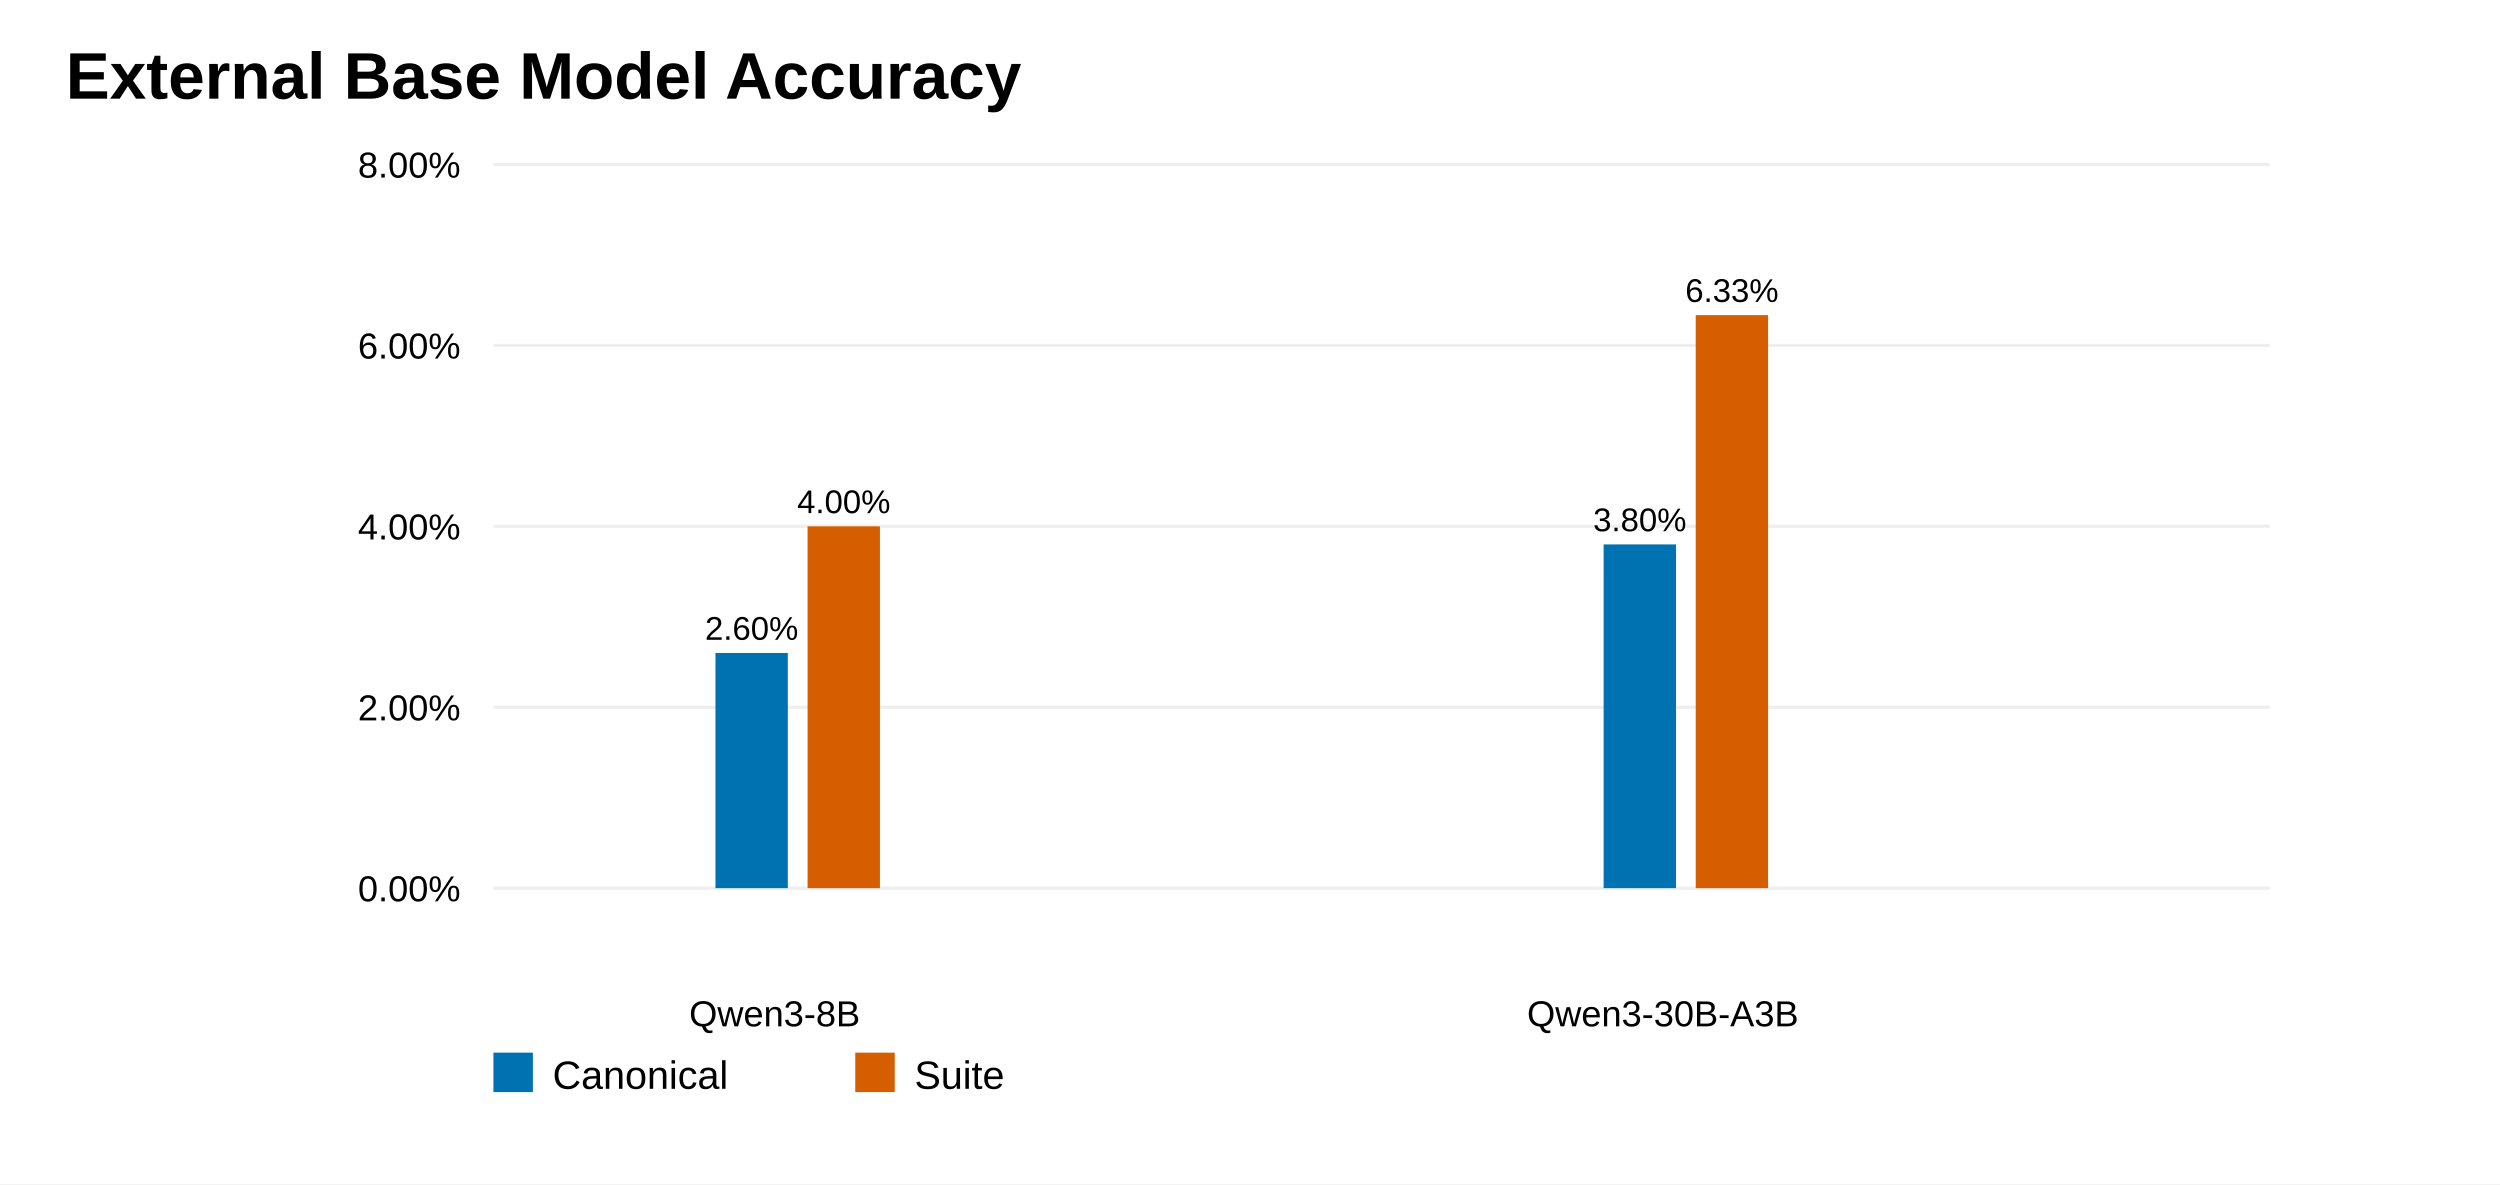
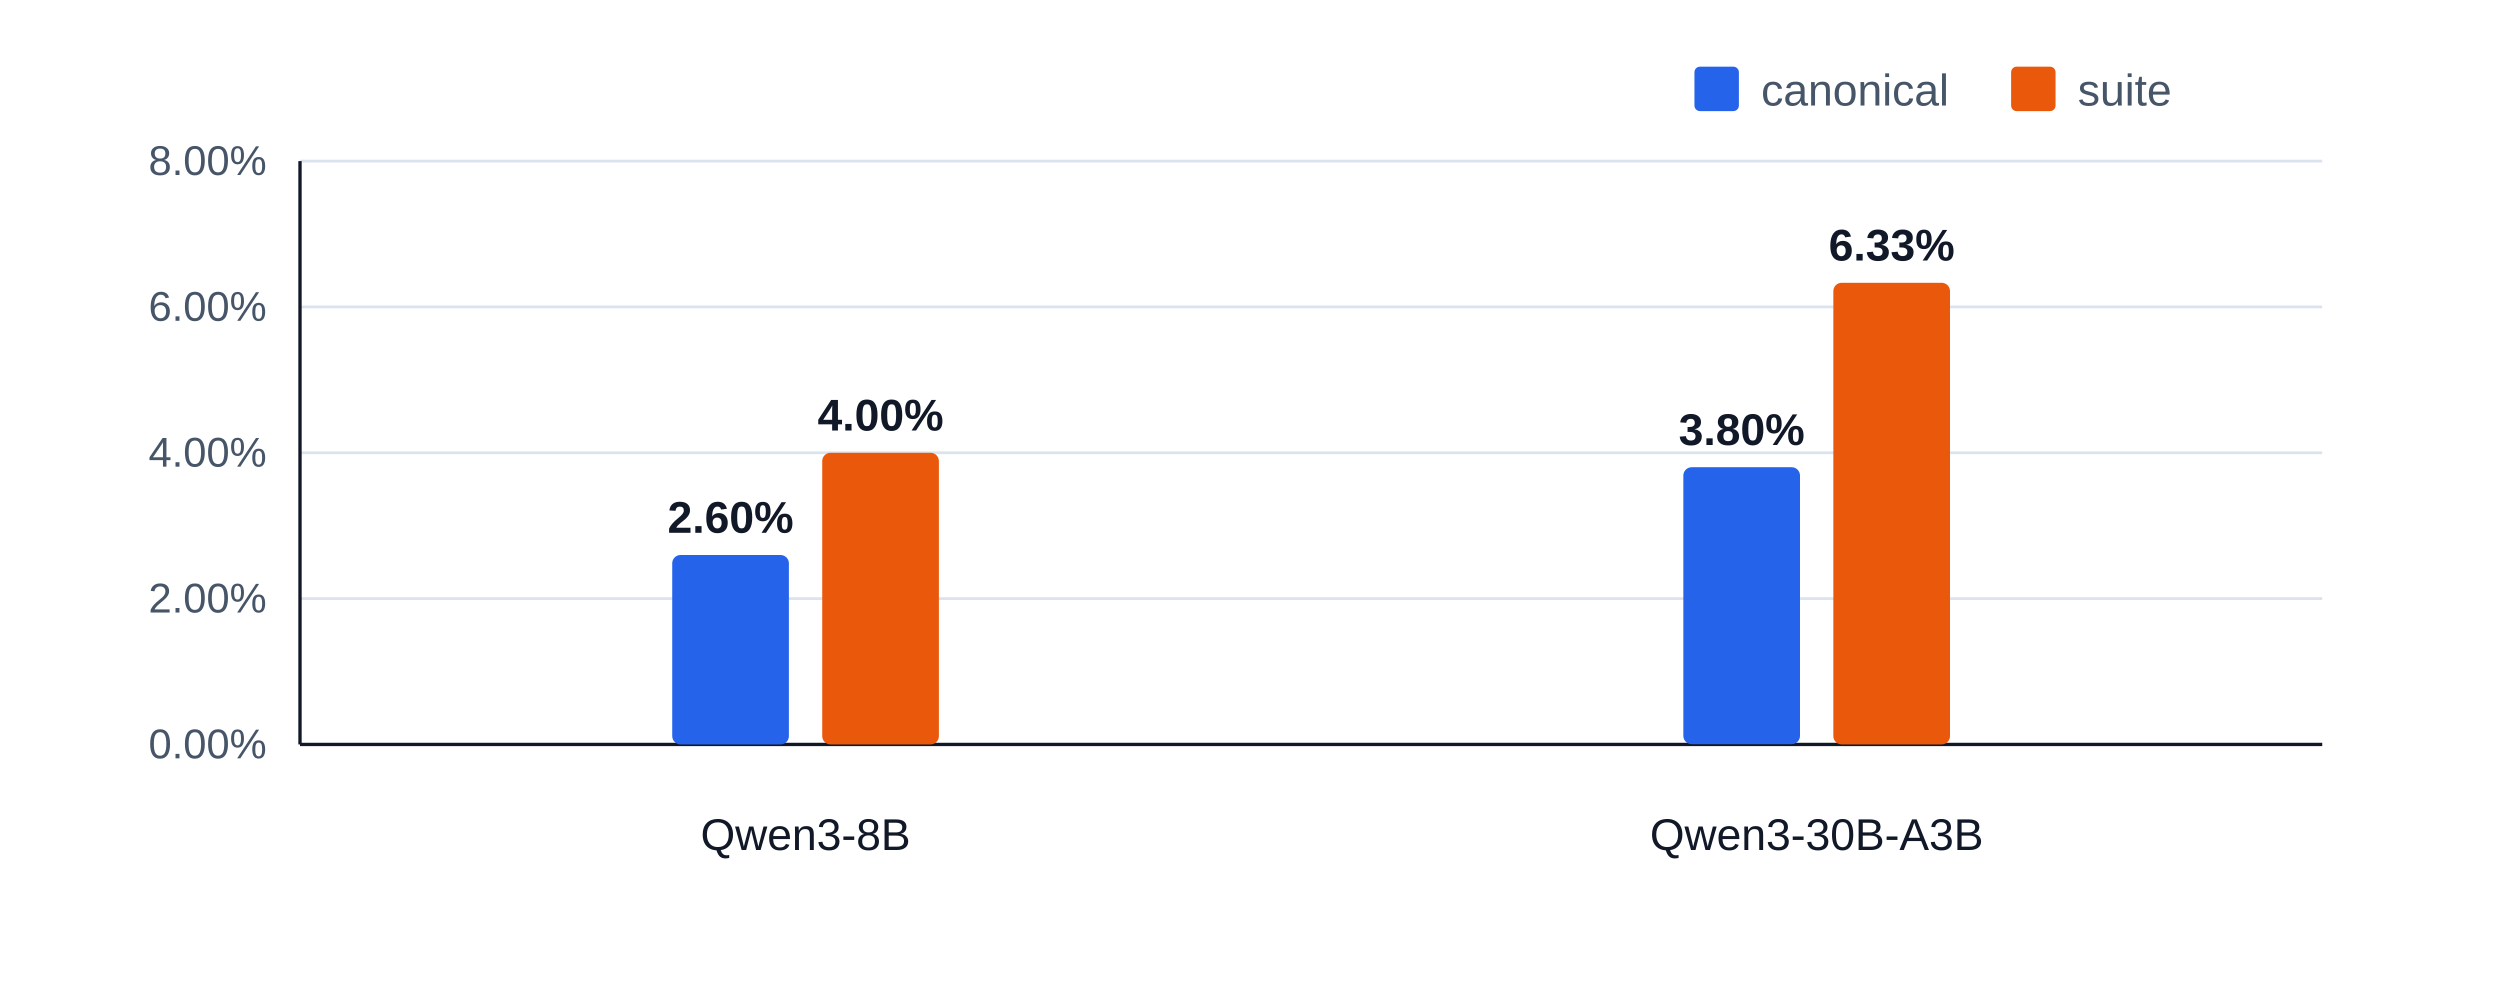
- <svg xmlns="http://www.w3.org/2000/svg" width="760" height="360" viewBox="0 0 760 360">
-   <rect width="100%" height="100%" fill="white" />
-   <text x="20" y="30" font-family="Arial" font-size="20" font-weight="700">External Base Model Accuracy</text>
-   <line x1="150" y1="270.0" x2="690" y2="270.0" stroke="#eeeeee" />
-   <text x="140" y="274.0" text-anchor="end" font-family="Arial" font-size="11">0.00%</text>
-   <line x1="150" y1="215.0" x2="690" y2="215.0" stroke="#eeeeee" />
-   <text x="140" y="219.0" text-anchor="end" font-family="Arial" font-size="11">2.00%</text>
-   <line x1="150" y1="160.0" x2="690" y2="160.0" stroke="#eeeeee" />
-   <text x="140" y="164.0" text-anchor="end" font-family="Arial" font-size="11">4.00%</text>
-   <line x1="150" y1="105.0" x2="690" y2="105.0" stroke="#eeeeee" />
-   <text x="140" y="109.0" text-anchor="end" font-family="Arial" font-size="11">6.00%</text>
-   <line x1="150" y1="50.0" x2="690" y2="50.0" stroke="#eeeeee" />
-   <text x="140" y="54.0" text-anchor="end" font-family="Arial" font-size="11">8.00%</text>
-   <rect x="217.5" y="198.5" width="22" height="71.5" fill="#0072b2" />
-   <text x="228.5" y="194.5" text-anchor="middle" font-family="Arial" font-size="10">2.60%</text>
-   <rect x="245.5" y="160.0" width="22" height="110.0" fill="#d55e00" />
-   <text x="256.5" y="156.0" text-anchor="middle" font-family="Arial" font-size="10">4.00%</text>
-   <text x="235.5" y="312" text-anchor="middle" font-family="Arial" font-size="11">Qwen3-8B</text>
-   <rect x="487.5" y="165.5" width="22" height="104.5" fill="#0072b2" />
-   <text x="498.5" y="161.5" text-anchor="middle" font-family="Arial" font-size="10">3.80%</text>
-   <rect x="515.5" y="95.8" width="22" height="174.2" fill="#d55e00" />
-   <text x="526.5" y="91.8" text-anchor="middle" font-family="Arial" font-size="10">6.33%</text>
-   <text x="505.5" y="312" text-anchor="middle" font-family="Arial" font-size="11">Qwen3-30B-A3B</text>
-   <rect x="150" y="320" width="12" height="12" fill="#0072b2" />
-   <text x="168" y="331" font-family="Arial" font-size="12">Canonical</text>
-   <rect x="260" y="320" width="12" height="12" fill="#d55e00" />
-   <text x="278" y="331" font-family="Arial" font-size="12">Suite</text>
+ <svg xmlns="http://www.w3.org/2000/svg" width="900" height="360" viewBox="0 0 900 360" role="img" aria-label="External Base-Model Baselines">
+   <rect x="0.0" y="0.0" width="900.0" height="360.0" rx="0.0" fill="#ffffff" />
+   <line x1="108.0" y1="268.0" x2="836.0" y2="268.0" stroke="#dbe3ef" stroke-width="1.0" />
+   <text x="96.0" y="273.0" font-size="15" font-family="Arial, Helvetica, sans-serif" font-weight="400" fill="#475569" text-anchor="end">0.00%</text>
+   <line x1="108.0" y1="215.5" x2="836.0" y2="215.5" stroke="#dbe3ef" stroke-width="1.0" />
+   <text x="96.0" y="220.5" font-size="15" font-family="Arial, Helvetica, sans-serif" font-weight="400" fill="#475569" text-anchor="end">2.00%</text>
+   <line x1="108.0" y1="163.0" x2="836.0" y2="163.0" stroke="#dbe3ef" stroke-width="1.0" />
+   <text x="96.0" y="168.0" font-size="15" font-family="Arial, Helvetica, sans-serif" font-weight="400" fill="#475569" text-anchor="end">4.00%</text>
+   <line x1="108.0" y1="110.5" x2="836.0" y2="110.5" stroke="#dbe3ef" stroke-width="1.0" />
+   <text x="96.0" y="115.5" font-size="15" font-family="Arial, Helvetica, sans-serif" font-weight="400" fill="#475569" text-anchor="end">6.00%</text>
+   <line x1="108.0" y1="58.0" x2="836.0" y2="58.0" stroke="#dbe3ef" stroke-width="1.0" />
+   <text x="96.0" y="63.0" font-size="15" font-family="Arial, Helvetica, sans-serif" font-weight="400" fill="#475569" text-anchor="end">8.00%</text>
+   <line x1="108.0" y1="58.0" x2="108.0" y2="268.0" stroke="#111827" stroke-width="1.2" />
+   <line x1="108.0" y1="268.0" x2="836.0" y2="268.0" stroke="#111827" stroke-width="1.2" />
+   <rect x="242.0" y="199.8" width="42.0" height="68.2" rx="3.0" fill="#2563eb" />
+   <text x="263.0" y="191.8" font-size="16" font-family="Arial, Helvetica, sans-serif" font-weight="700" fill="#111827" text-anchor="middle">2.60%</text>
+   <rect x="296.0" y="163.0" width="42.0" height="105.0" rx="3.0" fill="#ea580c" />
+   <text x="317.0" y="155.0" font-size="16" font-family="Arial, Helvetica, sans-serif" font-weight="700" fill="#111827" text-anchor="middle">4.00%</text>
+   <text x="290.0" y="306.0" font-size="16" font-family="Arial, Helvetica, sans-serif" font-weight="400" fill="#111827" text-anchor="middle">Qwen3-8B</text>
+   <rect x="606.0" y="168.2" width="42.0" height="99.7" rx="3.0" fill="#2563eb" />
+   <text x="627.0" y="160.2" font-size="16" font-family="Arial, Helvetica, sans-serif" font-weight="700" fill="#111827" text-anchor="middle">3.80%</text>
+   <rect x="660.0" y="101.8" width="42.0" height="166.2" rx="3.0" fill="#ea580c" />
+   <text x="681.0" y="93.8" font-size="16" font-family="Arial, Helvetica, sans-serif" font-weight="700" fill="#111827" text-anchor="middle">6.33%</text>
+   <text x="654.0" y="306.0" font-size="16" font-family="Arial, Helvetica, sans-serif" font-weight="400" fill="#111827" text-anchor="middle">Qwen3-30B-A3B</text>
+   <rect x="610.0" y="24.0" width="16.0" height="16.0" rx="2.0" fill="#2563eb" />
+   <text x="634.0" y="38.0" font-size="16" font-family="Arial, Helvetica, sans-serif" font-weight="400" fill="#475569" text-anchor="start">canonical</text>
+   <rect x="724.0" y="24.0" width="16.0" height="16.0" rx="2.0" fill="#ea580c" />
+   <text x="748.0" y="38.0" font-size="16" font-family="Arial, Helvetica, sans-serif" font-weight="400" fill="#475569" text-anchor="start">suite</text>
</svg>
